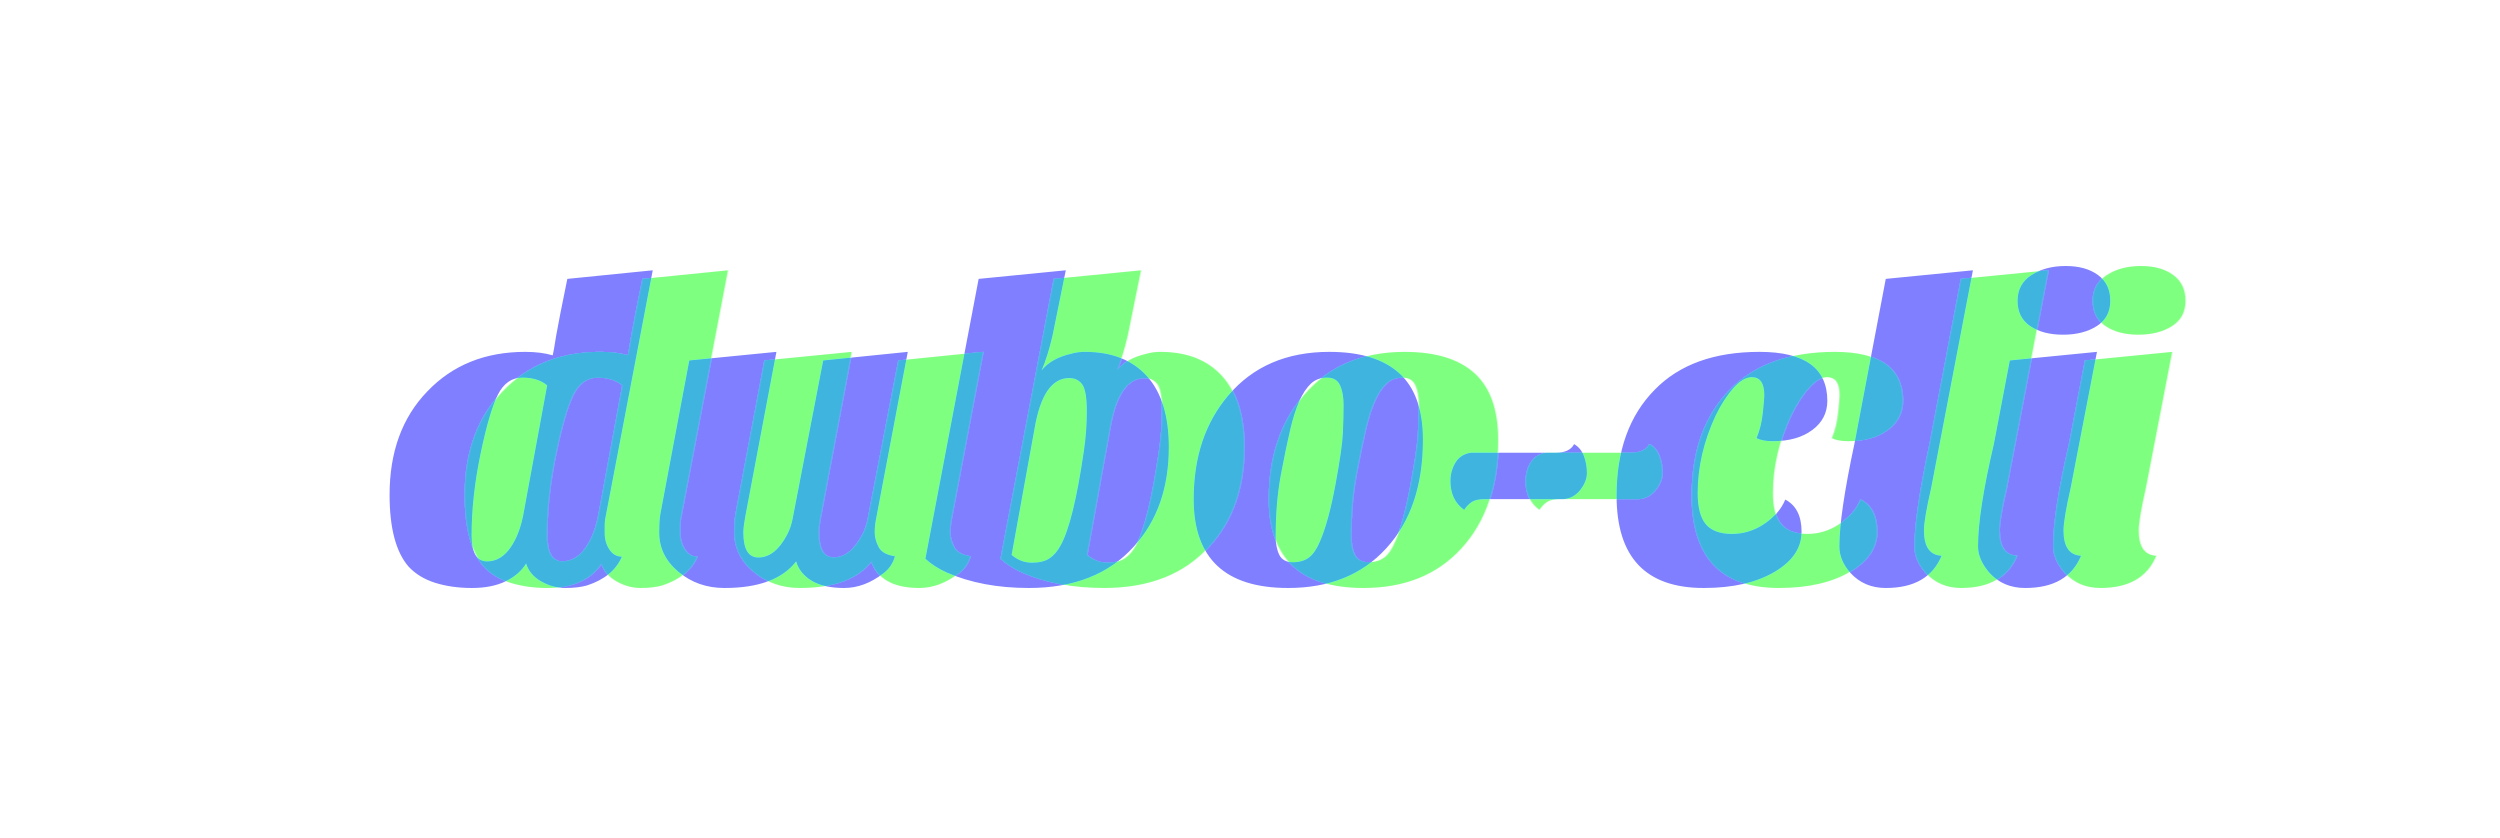
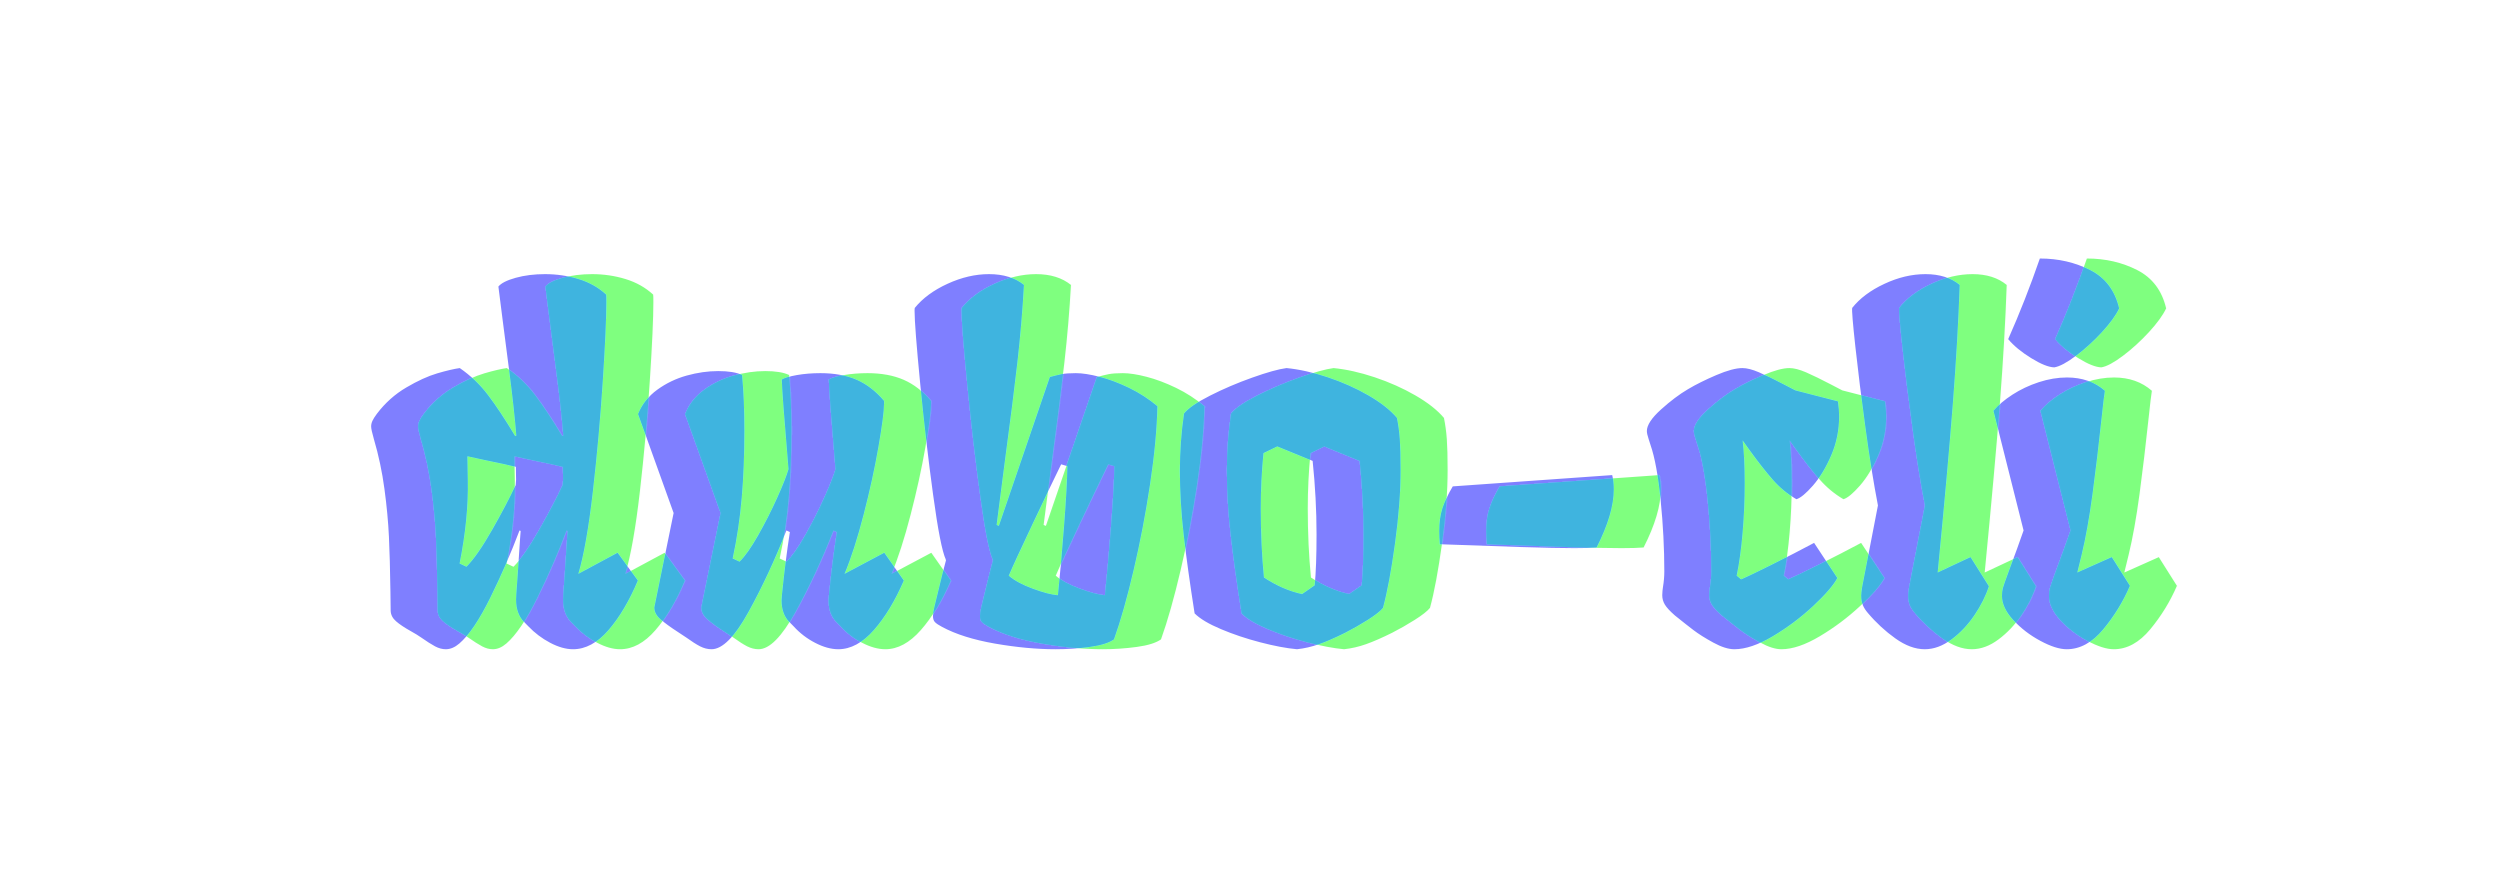
- <svg xmlns="http://www.w3.org/2000/svg" width="331.929px" height="111.184px" viewBox="84.036 19.408 331.929 111.184" style="background: rgba(0, 0, 0, 0);" preserveAspectRatio="xMidYMid">
+ <svg xmlns="http://www.w3.org/2000/svg" width="531.445px" height="190.382px" viewBox="-15.723 -20.191 531.445 190.382" style="background: rgba(0, 0, 0, 0);" preserveAspectRatio="xMidYMid">
  <defs>
    <filter id="editing-offset">
      <feFlood flood-color="rgba(0%,0%,0%,0)" flood-opacity="0.5" result="c1" />
      <feFlood flood-color="#00ff00" flood-opacity="0.5" result="c2" />
      <feFlood flood-color="#0000ff" flood-opacity="0.5" result="c3" />
      <feComposite operator="in" in="c1" in2="SourceAlpha" result="text-c1" />
      <feComposite operator="in" in="c2" in2="SourceAlpha" result="text-c2" />
      <feComposite operator="in" in="c3" in2="SourceAlpha" result="text-c3" />
      <feOffset in="text-c1" dx="-10" dy="0" result="text1" />
      <feOffset in="text-c2" dx="10" dy="0" result="text2" />
      <feOffset in="text-c3" dx="0" dy="0" result="text3" />
      <feMerge>
        <feMergeNode in="text1" />
        <feMergeNode in="text2" />
        <feMergeNode in="text3" />
      </feMerge>
    </filter>
  </defs>
  <g filter="url(#editing-offset)">
-     <g transform="translate(134.8522, 96.33594)">
-       <path d="M18.92-30.21L18.92-30.21L18.92-30.21Q20.98-30.21 22.57-29.75L22.57-29.75L22.57-29.75Q22.63-29.98 22.74-30.61L22.74-30.61L23.03-32.38L23.03-32.38Q23.26-33.52 23.60-35.40L23.60-35.40L24.51-39.90L35.85-41.04L29.53-7.98L29.53-7.98Q29.47-7.64 29.47-7.07L29.47-7.07L29.47-6.16L29.47-6.16Q29.47-4.90 30.10-3.96L30.10-3.96L30.10-3.96Q30.72-3.02 31.75-3.02L31.75-3.02L31.75-3.02Q30.61-0.34 27.13 0.80L27.13 0.80L27.13 0.80Q25.94 1.14 24.25 1.14L24.25 1.14L24.25 1.14Q22.57 1.14 21.03 0.26L21.03 0.26L21.03 0.26Q19.49-0.63 19.04-2.11L19.04-2.11L19.04-2.11Q18.13-0.63 16.30 0.26L16.30 0.26L16.30 0.26Q14.48 1.14 11.83 1.14L11.83 1.14L11.83 1.14Q9.18 1.14 6.98 0.46L6.98 0.46L6.98 0.46Q4.79-0.23 3.42-1.71L3.42-1.71L3.42-1.71Q0.91-4.62 0.91-11.23L0.91-11.23L0.91-11.23Q0.91-19.78 5.93-24.97L5.93-24.97L5.93-24.97Q10.94-30.21 18.92-30.21ZM18.53-26.79L18.53-26.79L18.53-26.79Q16.42-26.79 15.28-24.51L15.28-24.51L15.28-24.51Q14.14-22.23 12.97-16.59L12.97-16.59L12.97-16.59Q11.80-10.94 11.80-5.87L11.80-5.87L11.80-5.87Q11.80-2.39 13.85-2.39L13.85-2.39L13.85-2.39Q15.68-2.39 16.96-4.22L16.96-4.22L16.96-4.22Q18.24-6.04 18.75-9.06L18.75-9.06L21.83-25.76L21.83-25.76Q20.63-26.79 18.53-26.79ZM54.89-2.39L54.89-2.39L54.89-2.39Q52.16 1.14 45.37 1.14L45.37 1.14L45.37 1.14Q41.84 1.14 39.27-1.00L39.27-1.00L39.27-1.00Q36.71-3.14 36.71-6.21L36.71-6.21L36.71-6.21Q36.71-7.92 36.88-8.78L36.88-8.78L40.70-29.07L52.27-30.21L48.11-8.21L48.11-8.21Q47.88-6.95 47.88-6.21L47.88-6.21L47.88-6.21Q47.88-2.91 49.88-2.91L49.88-2.91L49.88-2.91Q52.10-2.91 53.69-5.93L53.69-5.93L53.69-5.93Q54.21-6.90 54.44-8.15L54.44-8.15L58.48-29.07L69.71-30.21L65.49-7.98L65.49-7.98Q65.32-7.13 65.32-6.21L65.32-6.21L65.32-6.21Q65.32-5.30 65.84-4.30L65.84-4.30L65.84-4.30Q66.35-3.31 68.00-3.08L68.00-3.08L68.00-3.08Q67.66-1.71 66.46-0.80L66.46-0.80L66.46-0.80Q63.95 1.14 61.25 1.14L61.25 1.14L61.25 1.14Q58.54 1.14 56.94 0.17L56.94 0.17L56.94 0.17Q55.35-0.80 54.89-2.39ZM72.05-2.74L72.05-2.74L79.12-39.90L90.69-41.04L88.92-32.32L88.92-32.32Q88.29-29.64 87.49-27.76L87.49-27.76L87.49-27.76Q88.75-29.36 91.48-29.98L91.48-29.98L91.48-29.98Q92.28-30.21 93.25-30.21L93.25-30.21L93.25-30.21Q98.55-30.21 101.46-26.99L101.46-26.99L101.46-26.99Q104.37-23.77 104.37-17.56L104.37-17.56L104.37-17.56Q104.37-9.46 99.75-4.39L99.75-4.39L99.75-4.39Q94.79 1.14 85.78 1.14L85.78 1.14L85.78 1.14Q79.57 1.14 74.90-0.91L74.90-0.91L74.90-0.91Q73.24-1.65 72.05-2.74ZM86.53-19.95L83.50-3.25L83.50-3.25Q84.70-2.22 86.18-2.22L86.18-2.22L86.18-2.22Q87.67-2.22 88.52-2.79L88.52-2.79L88.52-2.79Q89.38-3.36 90.00-4.50L90.00-4.50L90.00-4.50Q91.71-7.58 93.08-16.99L93.08-16.99L93.08-16.99Q93.48-19.66 93.48-22.34L93.48-22.34L93.48-22.34Q93.48-25.02 92.88-25.88L92.88-25.88L92.88-25.88Q92.28-26.73 91.14-26.73L91.14-26.73L91.14-26.73Q87.67-26.73 86.53-19.95L86.53-19.95ZM120.21 1.14L120.21 1.14L120.21 1.14Q107.67 1.14 107.67-10.66L107.67-10.66L107.67-10.66Q107.67-19.04 112.29-24.45L112.29-24.45L112.29-24.45Q117.19-30.21 125.69-30.21L125.69-30.21L125.69-30.21Q131.84-30.21 134.98-27.36L134.98-27.36L134.98-27.36Q138.11-24.51 138.11-18.53L138.11-18.53L138.11-18.53Q138.11-9.41 133.21-4.10L133.21-4.10L133.21-4.10Q128.42 1.14 120.21 1.14ZM121.69-23.66L121.69-23.66L121.69-23.66Q121.01-22.12 120.47-19.81L120.47-19.81L120.47-19.81Q119.93-17.50 119.24-13.85L119.24-13.85L119.24-13.85Q118.56-10.20 118.56-5.70L118.56-5.70L118.56-5.70Q118.56-4.22 119.04-3.25L119.04-3.25L119.04-3.25Q119.53-2.28 120.84-2.28L120.84-2.28L120.84-2.28Q122.15-2.28 122.98-2.91L122.98-2.91L122.98-2.91Q123.80-3.53 124.43-5.02L124.43-5.02L124.43-5.02Q125.57-7.64 126.48-12.51L126.48-12.51L126.48-12.51Q127.39-17.39 127.48-19.49L127.48-19.49L127.48-19.49Q127.57-21.60 127.57-23.17L127.57-23.17L127.57-23.17Q127.57-24.74 127.11-25.76L127.11-25.76L127.11-25.76Q126.65-26.79 125.37-26.79L125.37-26.79L125.37-26.79Q124.09-26.79 123.23-25.99L123.23-25.99L123.23-25.99Q122.38-25.19 121.69-23.66ZM143.58-9.23L143.58-9.23L143.58-9.23Q141.76-10.54 141.76-13.05L141.76-13.05L141.76-13.05Q141.76-14.42 142.44-15.53L142.44-15.53L142.44-15.53Q143.13-16.64 144.50-16.82L144.50-16.82L155.72-16.82L155.72-16.82Q157.60-16.82 158.18-17.96L158.18-17.96L158.18-17.96Q159.09-17.44 159.49-16.36L159.49-16.36L159.49-16.36Q159.88-15.28 159.88-14.14L159.88-14.14L159.88-14.14Q159.88-13.00 159.00-11.88L159.00-11.88L159.00-11.88Q158.12-10.77 156.81-10.66L156.81-10.66L146.38-10.66L146.38-10.66Q145.18-10.66 144.61-10.29L144.61-10.29L144.61-10.29Q144.04-9.92 143.58-9.23ZM191.80-23.71L191.80-23.71L191.80-23.71Q191.80-21.32 189.81-19.84L189.81-19.84L189.81-19.84Q187.81-18.35 184.57-18.35L184.57-18.35L184.57-18.35Q183.20-18.35 182.40-18.75L182.40-18.75L182.40-18.75Q183.03-20.23 183.23-22.09L183.23-22.09L183.23-22.09Q183.43-23.94 183.43-24.45L183.43-24.45L183.43-24.45Q183.43-26.85 181.77-26.85L181.77-26.85L181.77-26.85Q180.63-26.85 179.35-25.42L179.35-25.42L179.35-25.42Q178.07-24.00 176.98-21.77L176.98-21.77L176.98-21.77Q174.59-16.64 174.59-11.46L174.59-11.46L174.59-11.46Q174.59-8.61 175.67-7.32L175.67-7.32L175.67-7.32Q176.76-6.04 179.15-6.04L179.15-6.04L179.15-6.04Q182.46-6.04 185.08-8.78L185.08-8.78L185.08-8.78Q185.82-9.63 186.22-10.60L186.22-10.60L186.22-10.60Q188.38-9.46 188.38-6.33L188.38-6.33L188.38-6.33Q188.38-3.14 184.85-1.03L184.85-1.03L184.85-1.03Q181.20 1.14 175.39 1.14L175.39 1.14L175.39 1.14Q163.82 1.14 163.82-11.12L163.82-11.12L163.82-11.12Q163.82-20.06 168.89-25.19L168.89-25.19L168.89-25.19Q173.79-30.21 182.80-30.21L182.80-30.21L182.80-30.21Q191.80-30.21 191.80-23.71ZM206.97-3.14L206.97-3.14L206.97-3.14Q205.20 1.14 199.56 1.14L199.56 1.14L199.56 1.14Q196.71 1.14 194.88-0.85L194.88-0.85L194.88-0.85Q193.40-2.51 193.40-4.39L193.40-4.39L193.40-4.39Q193.40-8.66 195.40-18.01L195.40-18.01L199.56-39.90L211.13-41.04L205.60-12.20L205.60-12.20Q204.63-7.98 204.63-6.50L204.63-6.50L204.63-6.50Q204.63-3.25 206.97-3.14ZM225.49-3.14L225.49-3.14L225.49-3.14Q223.72 1.14 218.08 1.14L218.08 1.14L218.08 1.14Q215.17 1.14 213.35-0.85L213.35-0.85L213.35-0.85Q211.81-2.62 211.81-4.39L211.81-4.39L211.81-4.39Q211.81-9.01 213.92-18.01L213.92-18.01L216.03-29.07L227.60-30.21L224.12-12.20L224.12-12.20Q223.16-7.98 223.16-6.50L223.16-6.50L223.16-6.50Q223.16-3.25 225.49-3.14ZM217.06-36.99L217.06-36.99L217.06-36.99Q217.06-39.22 218.91-40.41L218.91-40.41L218.91-40.41Q220.76-41.61 223.44-41.61L223.44-41.61L223.44-41.61Q226.12-41.61 227.74-40.41L227.74-40.41L227.74-40.41Q229.37-39.22 229.37-36.99L229.37-36.99L229.37-36.99Q229.37-34.77 227.57-33.63L227.57-33.63L227.57-33.63Q225.78-32.49 223.10-32.49L223.10-32.49L223.10-32.49Q220.42-32.49 218.74-33.63L218.74-33.63L218.74-33.63Q217.06-34.77 217.06-36.99Z" />
+     <g transform="translate(60.97438, 116.8425)">
+       <path d="M54.59-19.53L58.89-13.62L58.89-13.62Q56.15-7.13 52.64-3.08L52.64-3.08L52.64-3.08Q49.12 0.98 45.12 0.98L45.12 0.98L45.12 0.98Q42.87 0.98 40.26-0.39L40.26-0.39L40.26-0.39Q37.65-1.76 35.60-3.91L35.60-3.91L35.60-3.91Q35.45-4.05 34.67-4.86L34.67-4.86L34.67-4.86Q33.89-5.66 33.45-6.84L33.45-6.84L33.45-6.84Q33.01-8.01 33.01-9.57L33.01-9.57L33.01-9.57Q33.01-10.35 33.06-10.79L33.06-10.79L33.06-10.79Q33.25-12.99 33.84-22.27L33.84-22.27L33.98-24.17L33.74-24.27L33.74-24.27Q31.05-17.14 27.54-10.01L27.54-10.01L27.54-10.01Q24.02-2.88 20.95-0.24L20.95-0.24L20.95-0.24Q19.53 0.98 18.07 0.98L18.07 0.98L18.07 0.98Q16.94 0.98 15.80 0.37L15.80 0.37L15.80 0.37Q14.65-0.24 12.84-1.51L12.84-1.51L12.84-1.51Q12.01-2.10 10.69-2.83L10.69-2.83L10.69-2.83Q8.59-4.00 7.50-4.96L7.50-4.96L7.50-4.96Q6.40-5.91 6.35-7.18L6.35-7.18L6.30-11.23L6.30-11.23Q6.20-18.31 5.98-22.97L5.98-22.97L5.98-22.97Q5.76-27.64 5.03-33.08L5.03-33.08L5.03-33.08Q4.30-38.53 2.78-43.70L2.78-43.70L2.78-43.70Q2.20-45.70 2.20-46.39L2.20-46.39L2.20-46.39Q2.20-46.97 2.47-47.56L2.47-47.56L2.47-47.56Q2.73-48.14 3.42-49.07L3.42-49.07L3.42-49.07Q6.05-52.54 9.67-54.66L9.67-54.66L9.67-54.66Q13.28-56.79 16.26-57.67L16.26-57.67L16.26-57.67Q19.24-58.54 21.04-58.79L21.04-58.79L21.04-58.79Q24.51-56.40 27.08-53.00L27.08-53.00L27.08-53.00Q29.64-49.61 32.81-44.34L32.81-44.34L33.06-44.43L33.06-44.43Q32.62-50 31.47-58.81L31.47-58.81L31.47-58.81Q30.32-67.63 30.13-69.19L30.13-69.19L30.13-69.19Q29.35-75.15 29.25-76.12L29.25-76.12L29.25-76.12Q30.13-77.20 32.93-77.98L32.93-77.98L32.93-77.98Q35.74-78.76 39.16-78.76L39.16-78.76L39.16-78.76Q42.87-78.76 46.29-77.71L46.29-77.71L46.29-77.71Q49.71-76.66 52.15-74.41L52.15-74.41L52.15-74.41Q52.20-74.17 52.20-72.80L52.20-72.80L52.20-72.80Q52.20-67.72 51.44-56.01L51.44-56.01L51.44-56.01Q50.68-44.29 49.34-32.62L49.34-32.62L49.34-32.62Q48.00-20.95 46.24-15.04L46.24-15.04L54.59-19.53ZM22.46-16.55L22.46-16.55Q24.80-18.90 27.95-24.44L27.95-24.44L27.95-24.44Q31.10-29.98 32.91-33.89L32.91-33.89L33.01-35.06L32.96-37.79L32.96-37.79Q31.05-38.28 26.71-39.16L26.71-39.16L22.66-40.04L22.75-34.81L22.75-34.81Q22.90-26.76 21.00-17.24L21.00-17.24L22.46-16.55ZM81.54-45.46L81.54-45.46Q81.54-37.79 80.98-31.23L80.98-31.23L80.98-31.23Q80.42-24.66 79.05-18.31L79.05-18.31L80.52-17.63L80.52-17.63Q82.23-19.29 84.45-23.19L84.45-23.19L84.45-23.19Q86.67-27.10 88.53-31.23L88.53-31.23L88.53-31.23Q90.38-35.35 90.92-37.30L90.92-37.30L90.92-37.30Q89.50-54.20 89.50-56.35L89.50-56.35L89.50-56.35Q90.33-56.88 92.68-57.30L92.68-57.30L92.68-57.30Q95.02-57.71 97.71-57.71L97.71-57.71L97.71-57.71Q102.15-57.71 105.40-56.30L105.40-56.30L105.40-56.30Q108.64-54.88 111.23-51.81L111.23-51.81L111.23-51.27L111.23-51.27Q111.23-48.83 110.03-41.99L110.03-41.99L110.03-41.99Q108.84-35.16 106.88-27.61L106.88-27.61L106.88-27.61Q104.93-20.07 102.83-15.04L102.83-15.04L111.28-19.53L115.43-13.62L115.43-13.62Q112.65-7.18 109.06-3.10L109.06-3.10L109.06-3.10Q105.47 0.98 101.51 0.98L101.51 0.98L101.51 0.98Q99.22 0.98 96.61-0.37L96.61-0.37L96.61-0.37Q93.99-1.71 91.99-3.91L91.99-3.91L91.99-3.91Q91.80-4.10 91.04-4.88L91.04-4.88L91.04-4.88Q90.28-5.66 89.87-6.79L89.87-6.79L89.87-6.79Q89.45-7.91 89.45-9.42L89.45-9.42L89.45-9.42Q89.45-9.81 89.55-10.79L89.55-10.79L89.55-10.79Q90.23-17.58 91.21-23.93L91.21-23.93L90.48-24.27L90.48-24.27Q86.77-14.84 82.40-6.93L82.40-6.93L82.40-6.93Q78.03 0.98 74.56 0.98L74.56 0.98L74.56 0.98Q73.34 0.98 72.14 0.37L72.14 0.37L72.14 0.37Q70.95-0.24 69.19-1.51L69.19-1.51L67.48-2.64L67.48-2.64Q64.99-4.25 63.70-5.40L63.70-5.40L63.70-5.40Q62.40-6.54 62.40-7.91L62.40-7.91L66.50-27.98L58.94-49.02L58.94-49.02Q60.21-52.15 63.04-54.20L63.04-54.20L63.04-54.20Q65.87-56.25 69.29-57.20L69.29-57.20L69.29-57.20Q72.71-58.15 75.98-58.15L75.98-58.15L75.98-58.15Q79.30-58.15 81.05-57.32L81.05-57.32L81.05-57.32Q81.54-52.15 81.54-45.46L81.54-45.46ZM152.00-57.71L152.00-57.71Q154.05-57.71 157.06-56.93L157.06-56.93L157.06-56.93Q160.06-56.15 163.33-54.57L163.33-54.57L163.33-54.57Q166.60-52.98 169.34-50.68L169.34-50.68L169.34-50.68Q169.19-43.41 167.77-34.03L167.77-34.03L167.77-34.03Q166.36-24.66 164.28-15.82L164.28-15.82L164.28-15.82Q162.21-6.98 160.11-1.12L160.11-1.12L160.11-1.12Q158.54 0 154.96 0.49L154.96 0.49L154.96 0.49Q151.37 0.98 147.71 0.98L147.71 0.98L147.71 0.98Q141.70 0.98 134.81-0.22L134.81-0.22L134.81-0.22Q127.93-1.42 123.58-3.76L123.58-3.76L123.58-3.76Q122.46-4.35 122.05-4.79L122.05-4.79L122.05-4.79Q121.63-5.22 121.63-6.10L121.63-6.10L121.63-6.10Q121.63-6.79 121.92-7.96L121.92-7.96L123.63-14.99L124.41-17.97L124.32-17.97L124.37-18.07L124.37-18.07Q123.19-20.61 121.66-31.86L121.66-31.86L121.66-31.86Q120.12-43.12 118.92-55.44L118.92-55.44L118.92-55.44Q117.72-67.77 117.72-70.95L117.72-70.95L117.72-70.95Q117.72-71.48 117.77-71.58L117.77-71.58L117.77-71.58Q120.26-74.66 124.73-76.71L124.73-76.71L124.73-76.71Q129.20-78.76 133.54-78.76L133.54-78.76L133.54-78.76Q138.13-78.76 140.97-76.46L140.97-76.46L140.97-76.46Q140.53-68.41 139.58-60.03L139.58-60.03L139.58-60.03Q138.62-51.66 136.96-39.36L136.96-39.36L136.96-39.36Q136.33-34.72 135.16-25.44L135.16-25.44L135.64-25.24L146.48-56.88L146.48-56.88Q147.90-57.28 149.00-57.50L149.00-57.50L149.00-57.50Q150.10-57.71 152.00-57.71L152.00-57.71ZM148.19-10.50L148.19-10.50Q148.83-16.60 149.49-25.12L149.49-25.12L149.49-25.12Q150.15-33.64 150.20-37.94L150.20-37.94L148.88-38.33L148.88-38.33Q146.53-33.54 142.68-25.39L142.68-25.39L142.68-25.39Q138.82-17.24 137.74-14.65L137.74-14.65L137.74-14.65Q139.55-13.09 142.90-11.87L142.90-11.87L142.90-11.87Q146.24-10.64 148.19-10.50L148.19-10.50ZM220.26-48.19L220.26-48.19Q220.70-46.04 220.87-43.68L220.87-43.68L220.87-43.68Q221.04-41.31 221.04-37.06L221.04-37.06L221.04-37.06Q221.04-30.22 219.85-21.51L219.85-21.51L219.85-21.51Q218.65-12.79 217.29-7.81L217.29-7.81L217.29-7.81Q216.46-6.79 214.06-5.27L214.06-5.27L214.06-5.27Q211.67-3.76 209.28-2.54L209.28-2.54L209.28-2.54Q206.05-0.93 203.71-0.10L203.71-0.10L203.71-0.10Q201.37 0.73 199.02 0.98L199.02 0.98L199.02 0.98Q195.70 0.68 191.21-0.49L191.21-0.49L191.21-0.49Q186.72-1.66 182.84-3.30L182.84-3.30L182.84-3.30Q178.96-4.93 177.25-6.64L177.25-6.64L177.25-6.64Q175.73-16.31 174.93-23.34L174.93-23.34L174.93-23.34Q174.12-30.37 174.12-37.01L174.12-37.01L174.12-37.01Q174.12-43.12 175-49.12L175-49.12L175-49.12Q176.37-50.83 180.57-52.95L180.57-52.95L180.57-52.95Q184.77-55.08 189.50-56.76L189.50-56.76L189.50-56.76Q194.24-58.45 196.78-58.79L196.78-58.79L196.78-58.79Q200.83-58.40 205.52-56.84L205.52-56.84L205.52-56.84Q210.21-55.27 214.18-52.98L214.18-52.98L214.18-52.98Q218.16-50.68 220.26-48.19L220.26-48.19ZM191.89-40.72L191.89-40.72Q191.31-34.86 191.31-28.96L191.31-28.96L191.31-28.96Q191.31-21.14 191.99-14.26L191.99-14.26L191.99-14.26Q196.00-11.62 200.10-10.74L200.10-10.74L202.78-12.60L202.78-12.60Q203.17-16.65 203.17-23.44L203.17-23.44L203.17-23.44Q203.17-31.10 202.34-39.06L202.34-39.06L194.82-42.14L191.89-40.72ZM232.13-33.64L266.02-36.04L266.02-36.04Q266.36-34.67 266.36-33.01L266.36-33.01L266.36-33.01Q266.36-27.83 262.70-20.65L262.70-20.65L262.70-20.65Q261.04-20.51 257.96-20.51L257.96-20.51L257.96-20.51Q254.10-20.51 246.41-20.75L246.41-20.75L246.41-20.75Q238.72-21.00 229.39-21.34L229.39-21.34L229.39-21.34Q229.25-22.80 229.25-24.12L229.25-24.12L229.25-24.12Q229.25-26.86 229.93-28.98L229.93-28.98L229.93-28.98Q230.62-31.10 232.13-33.64L232.13-33.64ZM274.17-42.43L274.17-42.43Q274.12-42.68 273.75-43.75L273.75-43.75L273.75-43.75Q273.39-44.82 273.39-45.41L273.39-45.41L273.39-45.41Q273.39-47.27 276.39-49.98L276.39-49.98L276.39-49.98Q279.39-52.69 282.13-54.30L282.13-54.30L282.13-54.30Q284.67-55.81 288.16-57.30L288.16-57.30L288.16-57.30Q291.65-58.79 293.70-58.79L293.70-58.79L293.70-58.79Q295.12-58.79 297.22-57.89L297.22-57.89L297.22-57.89Q299.32-56.98 302.59-55.27L302.59-55.27L304.93-54.05L314.01-51.71L314.01-51.71Q314.26-49.90 314.26-48.58L314.26-48.58L314.26-48.58Q314.26-44.14 312.57-40.23L312.57-40.23L312.57-40.23Q310.89-36.33 308.69-33.81L308.69-33.81L308.69-33.81Q306.49-31.30 305.18-30.91L305.18-30.91L305.18-30.91Q302.34-32.57 300.12-35.11L300.12-35.11L300.12-35.11Q297.90-37.65 295.12-41.50L295.12-41.50L293.75-43.41L293.75-43.41Q294.19-39.75 294.19-34.28L294.19-34.28L294.19-34.28Q294.19-29.10 293.75-23.88L293.75-23.88L293.75-23.88Q293.31-18.65 292.48-14.65L292.48-14.65L293.41-13.87L293.41-13.87Q295.17-14.60 300-17.02L300-17.02L300-17.02Q304.83-19.43 308.94-21.63L308.94-21.63L313.87-14.16L313.87-14.16Q312.65-11.87 308.72-8.20L308.72-8.20L308.72-8.20Q304.79-4.54 300.15-1.78L300.15-1.78L300.15-1.78Q295.51 0.98 291.99 0.98L291.99 0.98L291.99 0.98Q290.09 0.98 287.50-0.44L287.50-0.44L287.50-0.44Q284.91-1.86 283.28-3.10L283.28-3.10L283.28-3.10Q281.64-4.35 279.35-6.20L279.35-6.20L279.35-6.20Q277.78-7.57 277.22-8.50L277.22-8.50L277.22-8.50Q276.66-9.42 276.66-10.50L276.66-10.50L276.66-10.50Q276.66-10.99 276.71-11.43L276.71-11.43L276.71-11.43Q276.76-11.87 276.81-12.21L276.81-12.21L276.81-12.21Q277.10-13.96 277.10-15.58L277.10-15.58L277.10-15.58Q277.10-22.90 276.32-30.69L276.32-30.69L276.32-30.69Q275.54-38.48 274.17-42.43L274.17-42.43ZM320.36-6.74L320.36-6.74Q319.68-7.52 319.31-8.37L319.31-8.37L319.31-8.37Q318.95-9.23 318.95-10.45L318.95-10.45L318.95-10.45Q318.95-10.89 319.14-12.16L319.14-12.16L322.51-29.59L322.51-29.59Q321.14-36.67 319.85-46.17L319.85-46.17L319.85-46.17Q318.55-55.66 317.72-63.26L317.72-63.26L317.72-63.26Q316.89-70.85 317.04-71.58L317.04-71.58L317.04-71.58Q319.43-74.61 323.85-76.68L323.85-76.68L323.85-76.68Q328.27-78.76 332.62-78.76L332.62-78.76L332.62-78.76Q337.11-78.76 339.89-76.46L339.89-76.46L339.89-76.46Q339.50-65.04 338.45-51.42L338.45-51.42L338.45-51.42Q337.40-37.79 335.21-15.33L335.21-15.33L342.19-18.60L346.09-12.40L346.09-12.40Q345.12-9.38 343.02-6.27L343.02-6.27L343.02-6.27Q340.92-3.17 338.13-1.10L338.13-1.10L338.13-1.10Q335.35 0.98 332.47 0.98L332.47 0.98L332.47 0.98Q329.44 0.98 326.22-1.32L326.22-1.32L326.22-1.32Q323.00-3.61 320.36-6.74L320.36-6.74ZM350.20-64.94L350.20-64.94Q351.95-62.84 355.08-60.91L355.08-60.91L355.08-60.91Q358.20-58.98 360.01-58.94L360.01-58.94L360.01-58.94Q361.72-59.23 364.60-61.40L364.60-61.40L364.60-61.40Q367.48-63.57 370.12-66.43L370.12-66.43L370.12-66.43Q372.75-69.29 373.78-71.48L373.78-71.48L373.78-71.48Q372.46-77.15 367.65-79.61L367.65-79.61L367.65-79.61Q362.84-82.08 356.93-82.08L356.93-82.08L356.93-82.08Q353.86-73.19 350.20-64.94L350.20-64.94ZM348.88-10.35L348.88-10.35Q348.88-11.28 349.07-12.01L349.07-12.01L349.07-12.01Q349.27-12.74 350.39-15.77L350.39-15.77L350.39-15.77Q352.20-20.61 353.47-24.27L353.47-24.27L347.07-49.71L347.07-49.71Q348.58-51.51 351.12-53.15L351.12-53.15L351.12-53.15Q353.66-54.79 356.71-55.79L356.71-55.79L356.71-55.79Q359.77-56.79 362.70-56.79L362.70-56.79L362.70-56.79Q367.53-56.79 370.75-53.96L370.75-53.96L370.75-53.96Q370.51-52.49 370.12-48.73L370.12-48.73L370.12-48.73Q369.14-39.55 368.12-31.96L368.12-31.96L368.12-31.96Q367.09-24.37 365.82-19.14L365.82-19.14L364.89-15.33L372.22-18.60L376.07-12.50L376.07-12.50Q373.93-7.52 370.41-3.27L370.41-3.27L370.41-3.27Q366.89 0.98 362.65 0.98L362.65 0.98L362.65 0.98Q360.35 0.98 357.03-0.81L357.03-0.81L357.03-0.81Q353.71-2.59 351.29-5.22L351.29-5.22L351.29-5.22Q348.88-7.86 348.88-10.35L348.88-10.35Z" />
    </g>
  </g>
  <style>text {
  font-size: 64px;
  font-family: Arial Black;
  dominant-baseline: central;
  text-anchor: middle;
}</style>
</svg>
